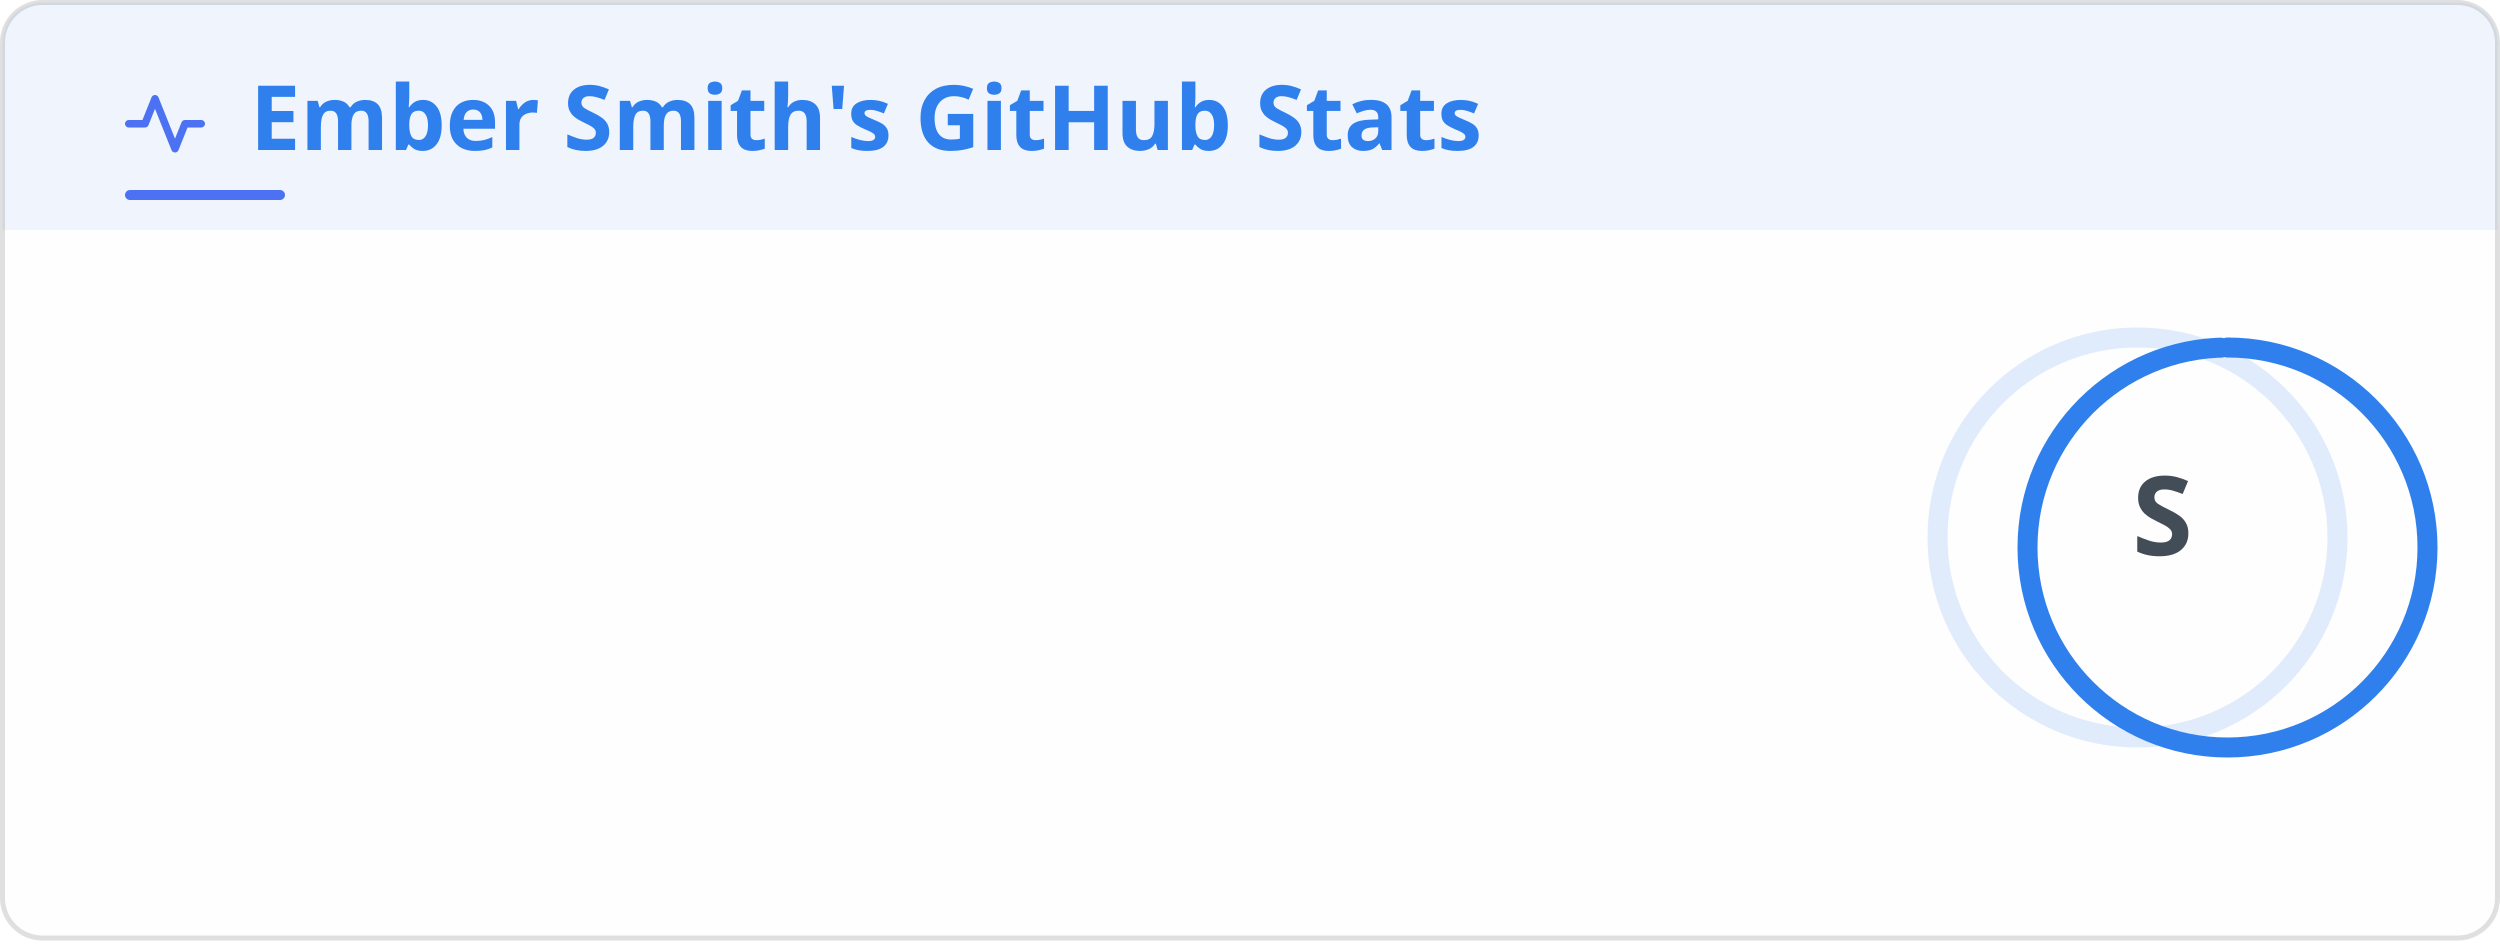
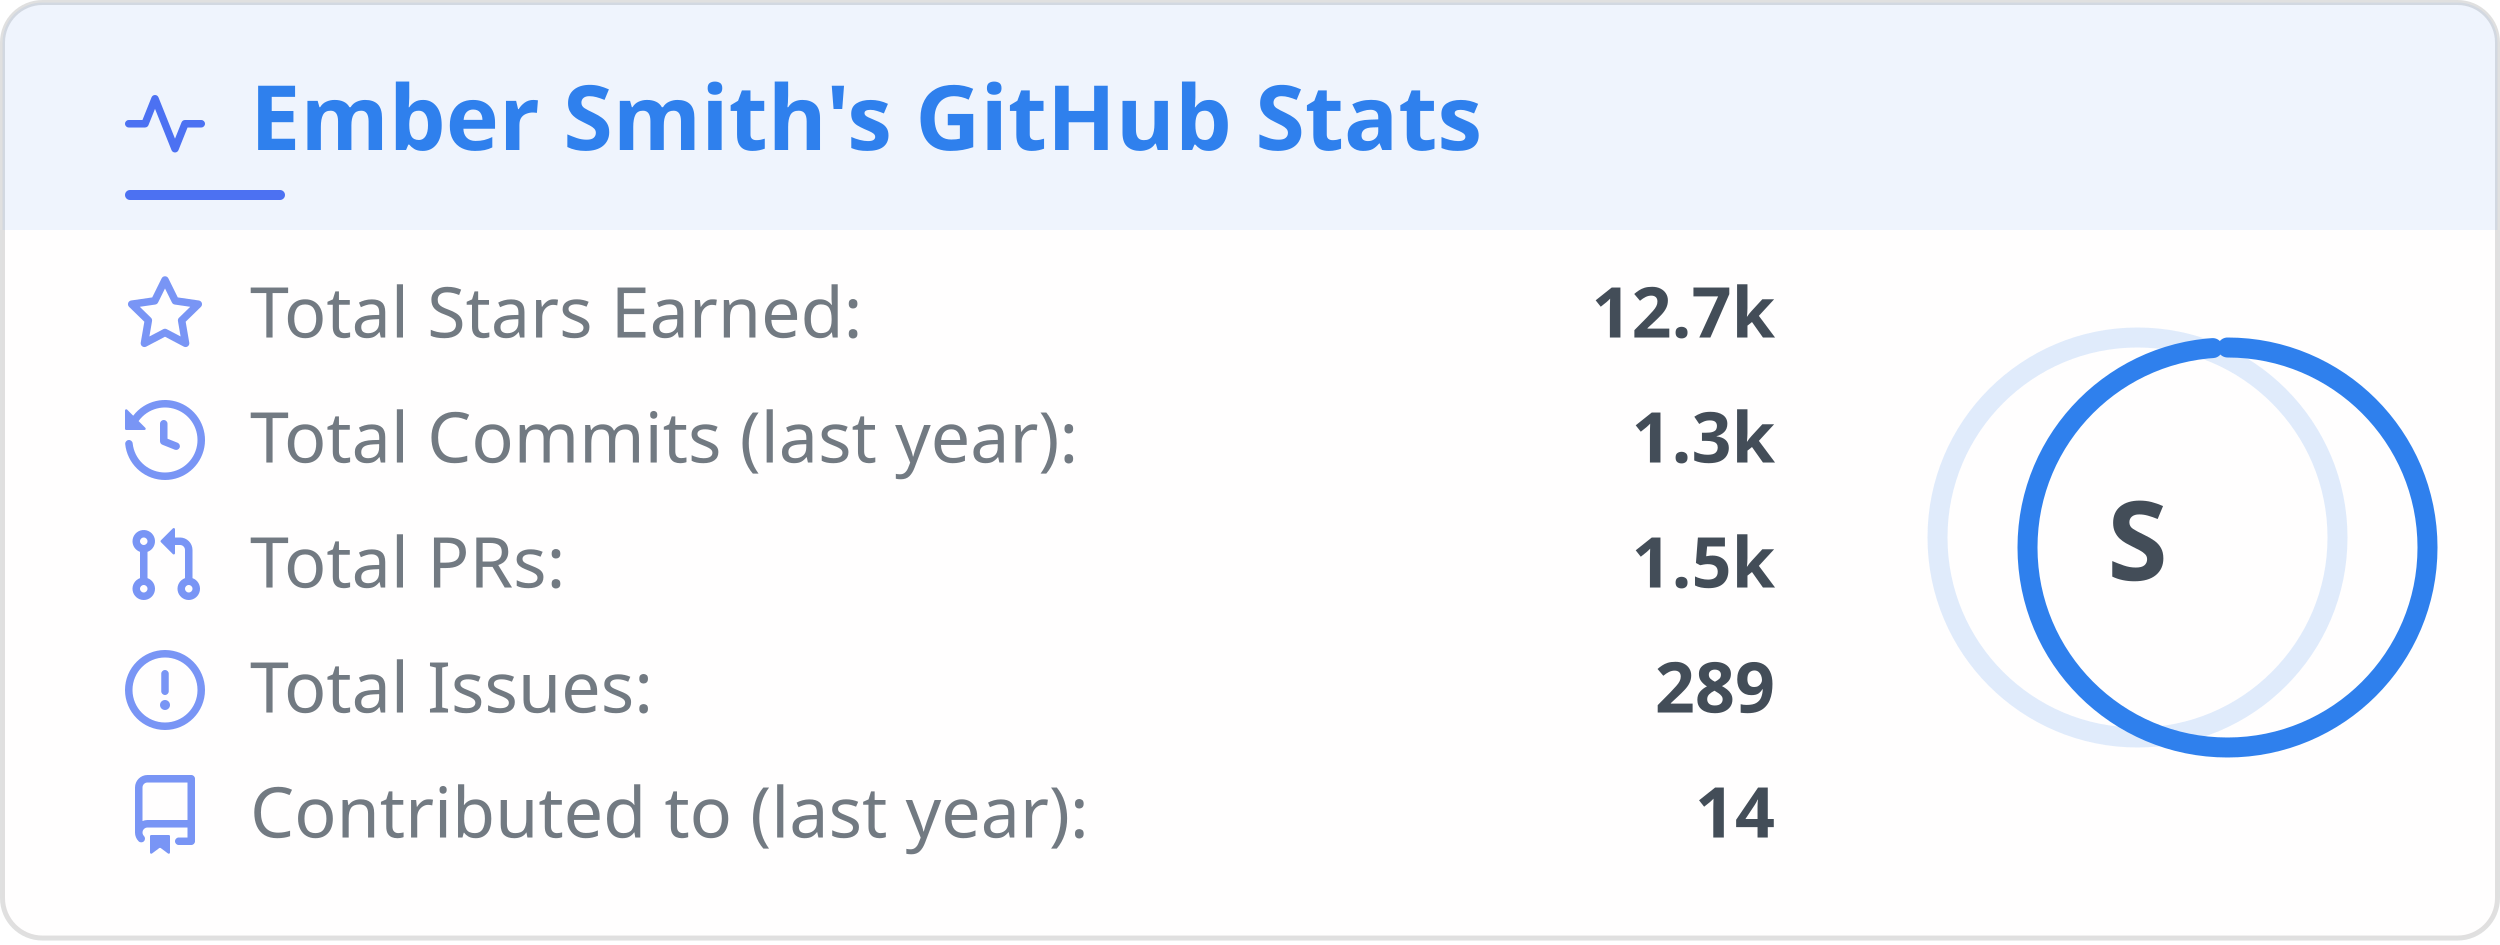
<svg xmlns="http://www.w3.org/2000/svg" width="500" height="189" viewBox="0 0 500 189" fill="none" role="img" aria-labelledby="title-id desc-id">
  <style>
    .header {
      font: 600 18px 'Segoe UI', Ubuntu, "Helvetica Neue", Sans-Serif;
      fill: #2f80ed;
-       animation: fadeInAnimation 0.8s ease-in-out forwards;
+       animation: fadeInAnimation 0.8s ease-in-out backwards;
    }
    /* The icon reads against the title rather than with it, so it keeps its own color. */
    .title-icon {
      fill: #4c71f2;
-       animation: fadeInAnimation 0.8s ease-in-out forwards;
+       animation: fadeInAnimation 0.8s ease-in-out backwards;
    }
    .title-accent {
      fill: #4c71f2;
-       animation: fadeInAnimation 0.8s ease-in-out forwards;
+       animation: fadeInAnimation 0.8s ease-in-out backwards;
    }
    .title-band {
      fill: #2f80ed;
      opacity: 0.08;
    }
    @supports(-moz-appearance: auto) {
      /* Selector detects Firefox */
      .header {
        font-size: 15.5px;
      }
    }
    .stat {
      font: 400 14px 'Segoe UI', Ubuntu, "Helvetica Neue", Sans-Serif;
      fill: #434d58;
      font-variant-numeric: tabular-nums;
    }
    @supports(-moz-appearance: auto) {
      /* Selector detects Firefox */
      .stat {
        font-size: 12px;
      }
    }
    .stagger {
-       opacity: 0;
-       animation: fadeInAnimation 0.3s ease-in-out forwards;
+       animation: fadeInAnimation 0.3s ease-in-out backwards;
    }
    .rank-text {
      font: 700 22px 'Segoe UI', Ubuntu, "Helvetica Neue", Sans-Serif;
      fill: #434d58;
-       animation: scaleInAnimation 0.3s ease-in-out forwards;
+       transform: translate(-5px, 5px);
+       animation: scaleInAnimation 0.3s ease-in-out backwards;
    }
    .rank-percentile-header {
      font-size: 14px;
    }
    .rank-percentile-text {
      font-size: 16px;
    }
    /* Labels recede so that the values read first. */
    .not_bold {
      font-weight: 400;
      opacity: 0.75;
    }
    .bold {
      font-weight: 600;
    }
    .icon {
      fill: #4c71f2;
      opacity: 0.75;
      display: block;
    }
    .rank-circle-rim {
      stroke: #2f80ed;
      fill: none;
      stroke-width: 4;
      opacity: 0.15;
    }
    .rank-circle {
      stroke: #2f80ed;
      stroke-dasharray: 250;
      fill: none;
      stroke-width: 4;
      stroke-linecap: round;
      opacity: 1;
      transform-origin: -10px 8px;
      transform: rotate(-90deg);
-       animation: rankAnimation 0.8s forwards ease-in-out;
+       stroke-dashoffset: 1.612;
+       animation: rankAnimation 0.8s backwards ease-in-out;
    }
    @keyframes rankAnimation {
      from {
        stroke-dashoffset: 251.327;
      }
      to {
        stroke-dashoffset: 1.612;
      }
    }
    /* Animations */
    @keyframes scaleInAnimation {
      from {
        transform: translate(-5px, 5px) scale(0);
      }
      to {
        transform: translate(-5px, 5px) scale(1);
      }
    }
    @keyframes fadeInAnimation {
      from {
        opacity: 0;
      }
      to {
        opacity: 1;
      }
    }
    @media (prefers-reduced-motion: reduce) {
      * {
        animation-duration: 0s !important;
        animation-delay: 0s !important;
      }
    }
  </style>
  <rect data-testid="card-bg" class="card-bg" x="0.5" y="0.5" rx="8" height="99%" stroke="#0000001f" width="499" fill="#fffefe" stroke-opacity="1" />
  <path data-testid="title-band" class="title-band" d="M0.5 8.5a8 8 0 0 1 8 -8h483a8 8 0 0 1 8 8v37.5h-499z" />
  <g data-testid="card-title" transform="translate(25, 30)">
    <g>
      <svg class="title-icon" x="0" y="-13" viewBox="0 0 16 16" version="1.1" width="16" height="16">
        <path d="M6 2c.306 0 .582.187.696.471L10 10.731l1.304-3.26A.751.751 0 0 1 12 7h3.25a.75.75 0 0 1 0 1.5h-2.742l-1.812 4.529a.751.751 0 0 1-1.392 0L6 4.769l-1.304 3.26A.751.751 0 0 1 4 8.5H.75a.75.75 0 0 1 0-1.5h2.742l1.812-4.529A.751.751 0 0 1 6 2Z" />
      </svg>
    </g>
    <g transform="translate(25, 0)">
      <text x="0" y="0" class="header" data-testid="header">Ember Smith's GitHub Stats</text>
    </g>
    <rect data-testid="title-accent" class="title-accent" x="0" y="8" width="32" height="2" rx="1" />
  </g>
  <g data-testid="main-card-body" transform="translate(0, 55)">
    <g data-testid="rank-circle" transform="translate(437.5, 44.5)">
      <circle class="rank-circle-rim" cx="-10" cy="8" r="40" />
      <circle class="rank-circle" cx="-10" cy="8" r="40" />
      <g class="rank-text">
        <text x="-5" alignment-baseline="central" dominant-baseline="central" text-anchor="middle" y="3" data-testid="level-rank-icon">S</text>
      </g>
    </g>
    <svg x="0" y="0">
      <g>
        <g class="stagger" style="animation-delay: 120ms" transform="translate(25, 0)">
          <svg data-testid="icon" class="icon" viewBox="0 0 16 16" version="1.1" width="16" height="16">
            <path fill-rule="evenodd" d="M8 .25a.75.75 0 01.673.418l1.882 3.815 4.21.612a.75.75 0 01.416 1.279l-3.046 2.97.719 4.192a.75.75 0 01-1.088.791L8 12.347l-3.766 1.98a.75.75 0 01-1.088-.79l.72-4.194L.818 6.374a.75.75 0 01.416-1.28l4.21-.611L7.327.668A.75.75 0 018 .25zm0 2.445L6.615 5.5a.75.75 0 01-.564.41l-3.097.45 2.24 2.184a.75.75 0 01.216.664l-.528 3.084 2.769-1.456a.75.75 0 01.698 0l2.77 1.456-.53-3.084a.75.75 0 01.216-.664l2.24-2.183-3.096-.45a.75.75 0 01-.564-.41L8 2.694v.001z" />
          </svg>
          <text class="stat not_bold" x="25" y="12.5">Total Stars Earned:</text>
          <text class="stat bold" x="330" text-anchor="end" y="12.5" data-testid="stars">12.7k</text>
        </g>
      </g>
      <g transform="translate(0, 25)">
        <g class="stagger" style="animation-delay: 160ms" transform="translate(25, 0)">
          <svg data-testid="icon" class="icon" viewBox="0 0 16 16" version="1.1" width="16" height="16">
            <path fill-rule="evenodd" d="M1.643 3.143L.427 1.927A.25.25 0 000 2.104V5.75c0 .138.112.25.25.25h3.646a.25.25 0 00.177-.427L2.715 4.215a6.5 6.5 0 11-1.18 4.458.75.75 0 10-1.493.154 8.001 8.001 0 101.6-5.684zM7.75 4a.75.75 0 01.75.75v2.992l2.028.812a.75.75 0 01-.557 1.392l-2.5-1A.75.75 0 017 8.25v-3.5A.75.75 0 017.75 4z" />
          </svg>
          <text class="stat not_bold" x="25" y="12.5">Total Commits (last year):</text>
          <text class="stat bold" x="330" text-anchor="end" y="12.5" data-testid="commits">1.3k</text>
        </g>
      </g>
      <g transform="translate(0, 50)">
        <g class="stagger" style="animation-delay: 200ms" transform="translate(25, 0)">
          <svg data-testid="icon" class="icon" viewBox="0 0 16 16" version="1.1" width="16" height="16">
            <path fill-rule="evenodd" d="M7.177 3.073L9.573.677A.25.25 0 0110 .854v4.792a.25.25 0 01-.427.177L7.177 3.427a.25.25 0 010-.354zM3.75 2.5a.75.75 0 100 1.5.75.75 0 000-1.5zm-2.25.75a2.25 2.25 0 113 2.122v5.256a2.251 2.251 0 11-1.5 0V5.372A2.25 2.25 0 011.5 3.25zM11 2.5h-1V4h1a1 1 0 011 1v5.628a2.251 2.251 0 101.5 0V5A2.5 2.5 0 0011 2.5zm1 10.25a.75.75 0 111.5 0 .75.75 0 01-1.5 0zM3.75 12a.75.75 0 100 1.5.75.75 0 000-1.5z" />
          </svg>
          <text class="stat not_bold" x="25" y="12.5">Total PRs:</text>
          <text class="stat bold" x="330" text-anchor="end" y="12.5" data-testid="prs">1.5k</text>
        </g>
      </g>
      <g transform="translate(0, 75)">
        <g class="stagger" style="animation-delay: 240ms" transform="translate(25, 0)">
          <svg data-testid="icon" class="icon" viewBox="0 0 16 16" version="1.1" width="16" height="16">
            <path fill-rule="evenodd" d="M8 1.5a6.5 6.5 0 100 13 6.5 6.5 0 000-13zM0 8a8 8 0 1116 0A8 8 0 010 8zm9 3a1 1 0 11-2 0 1 1 0 012 0zm-.25-6.25a.75.75 0 00-1.5 0v3.5a.75.75 0 001.5 0v-3.5z" />
          </svg>
          <text class="stat not_bold" x="25" y="12.5">Total Issues:</text>
          <text class="stat bold" x="330" text-anchor="end" y="12.5" data-testid="issues">289</text>
        </g>
      </g>
      <g transform="translate(0, 100)">
        <g class="stagger" style="animation-delay: 280ms" transform="translate(25, 0)">
          <svg data-testid="icon" class="icon" viewBox="0 0 16 16" version="1.1" width="16" height="16">
            <path fill-rule="evenodd" d="M2 2.5A2.5 2.5 0 014.5 0h8.75a.75.75 0 01.75.75v12.5a.75.75 0 01-.75.75h-2.5a.75.75 0 110-1.5h1.75v-2h-8a1 1 0 00-.714 1.7.75.75 0 01-1.072 1.05A2.495 2.495 0 012 11.5v-9zm10.5-1V9h-8c-.356 0-.694.074-1 .208V2.5a1 1 0 011-1h8zM5 12.25v3.25a.25.25 0 00.4.2l1.45-1.087a.25.25 0 01.3 0L8.6 15.7a.25.25 0 00.4-.2v-3.25a.25.25 0 00-.25-.25h-3.5a.25.25 0 00-.25.25z" />
          </svg>
          <text class="stat not_bold" x="25" y="12.5">Contributed to (last year):</text>
          <text class="stat bold" x="330" text-anchor="end" y="12.5" data-testid="contributed_to">14</text>
        </g>
      </g>
    </svg>
  </g>
</svg>
